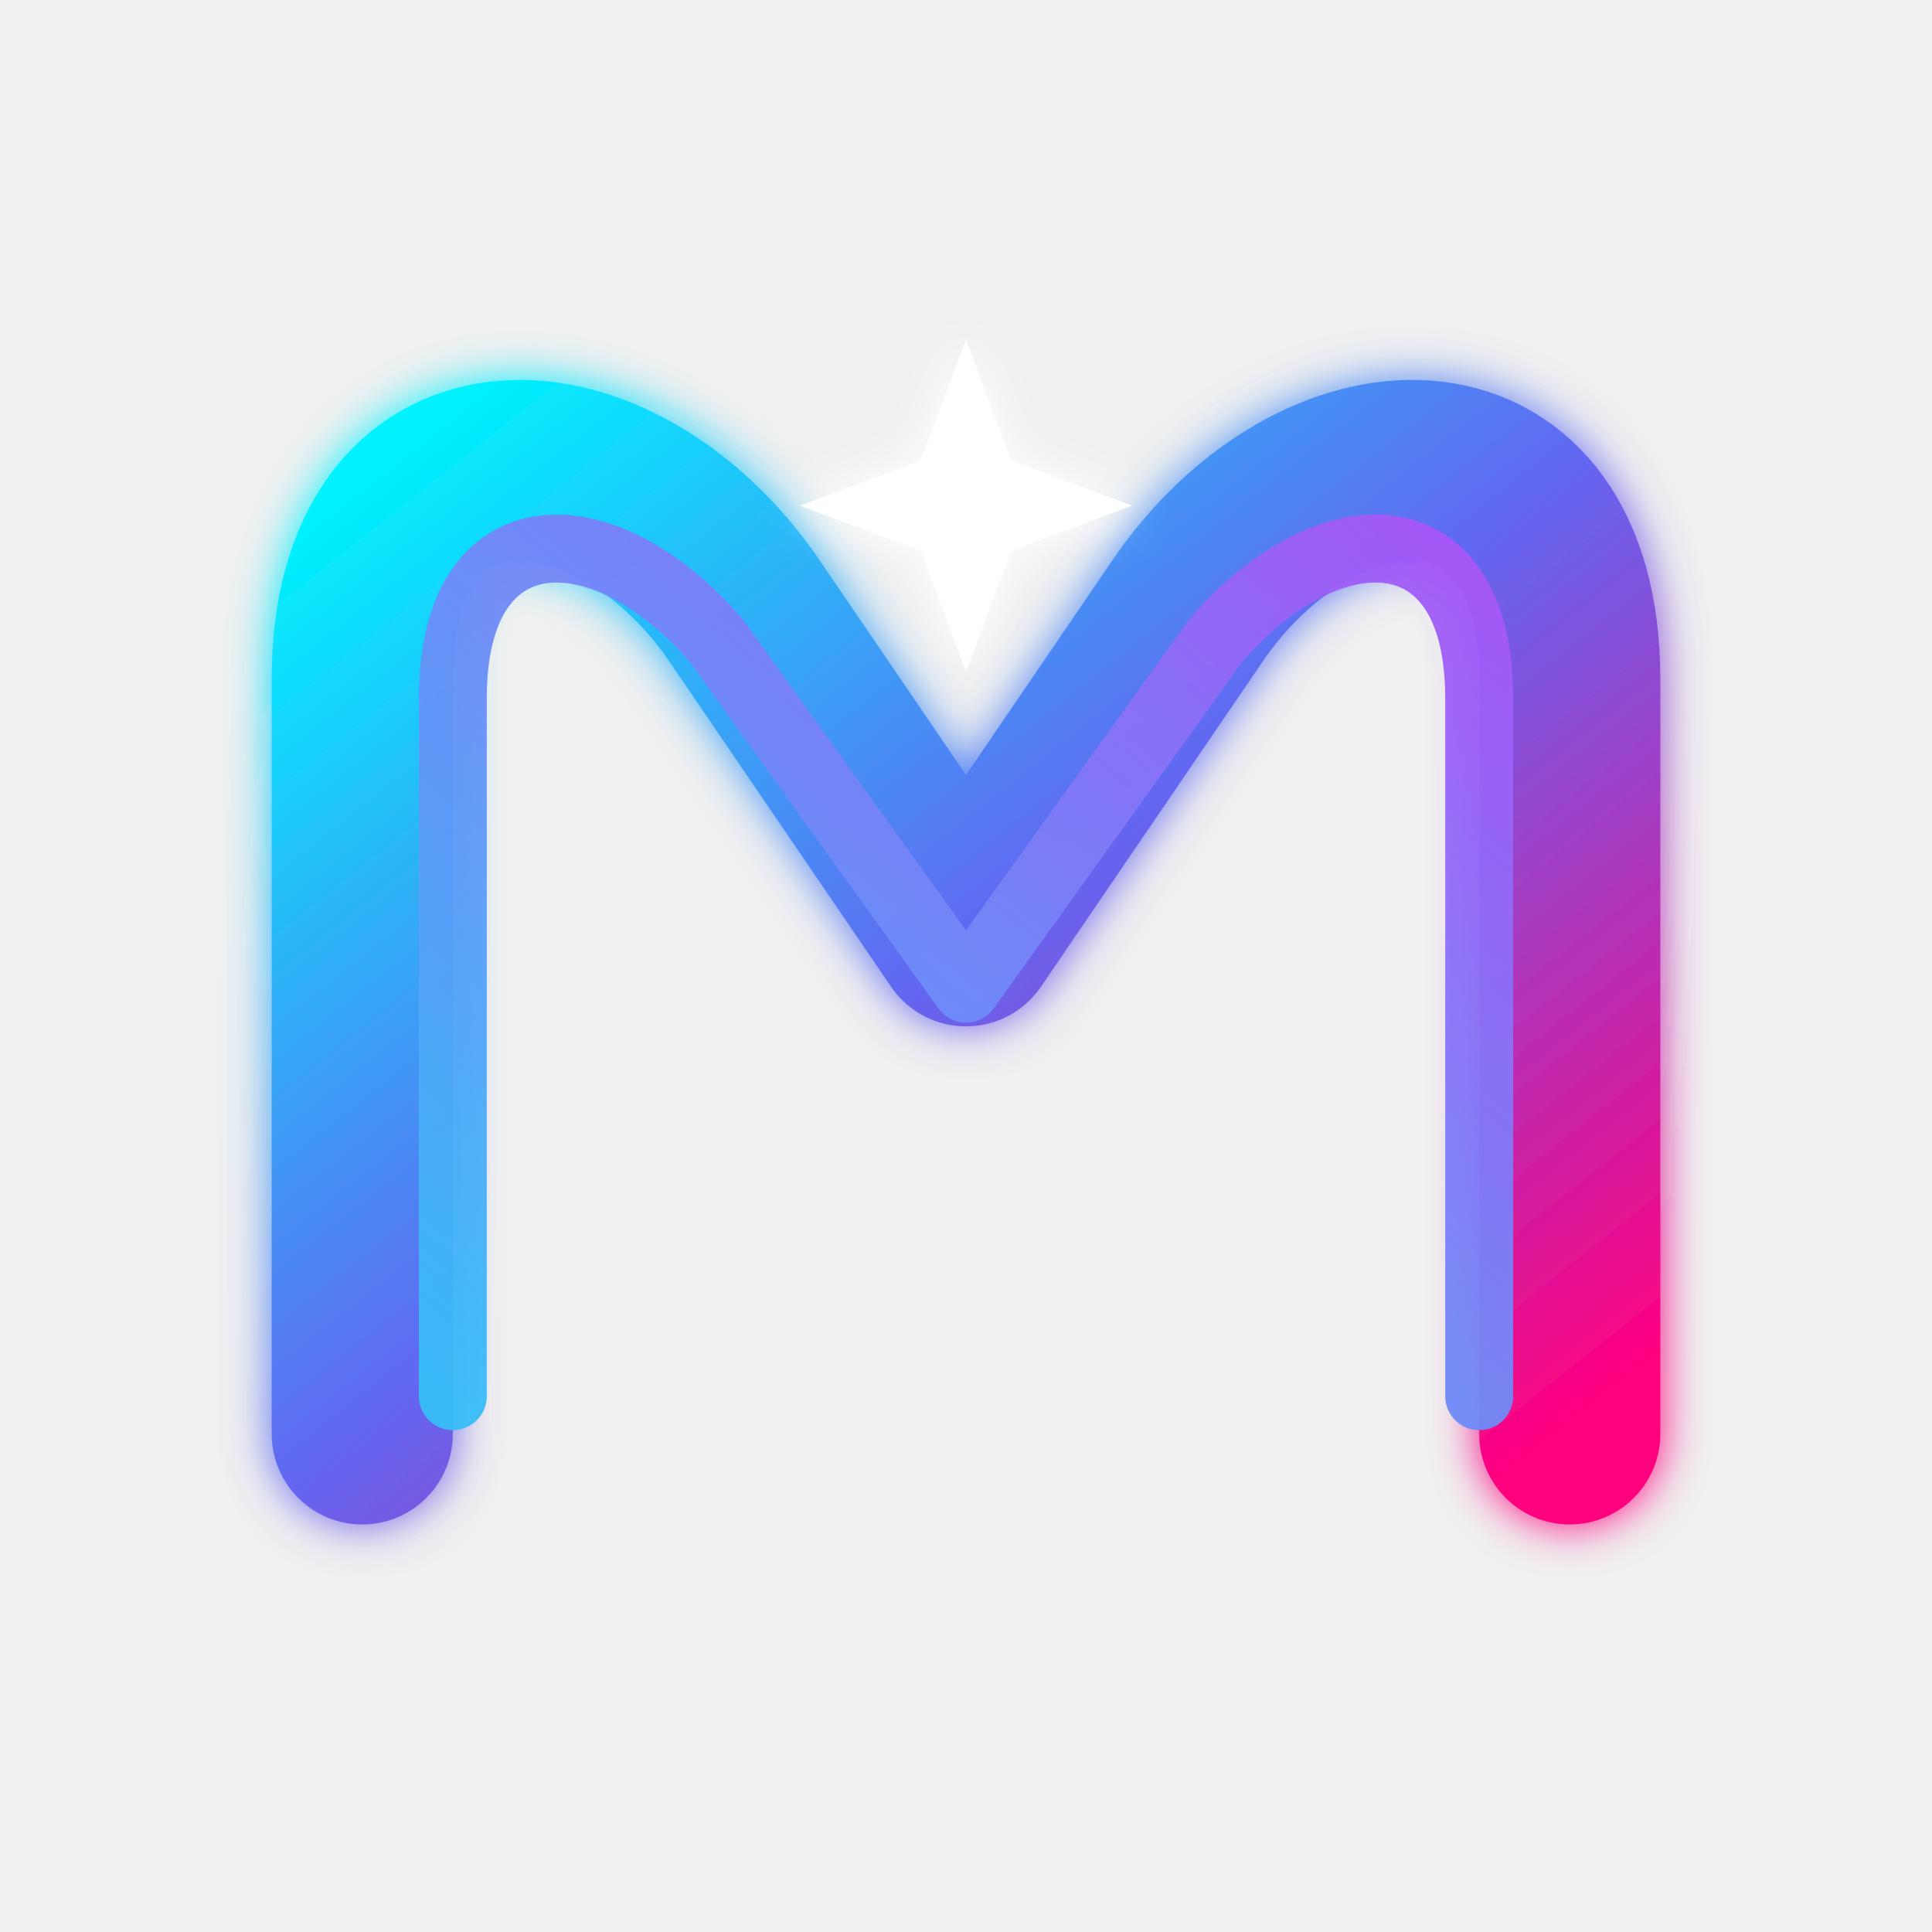
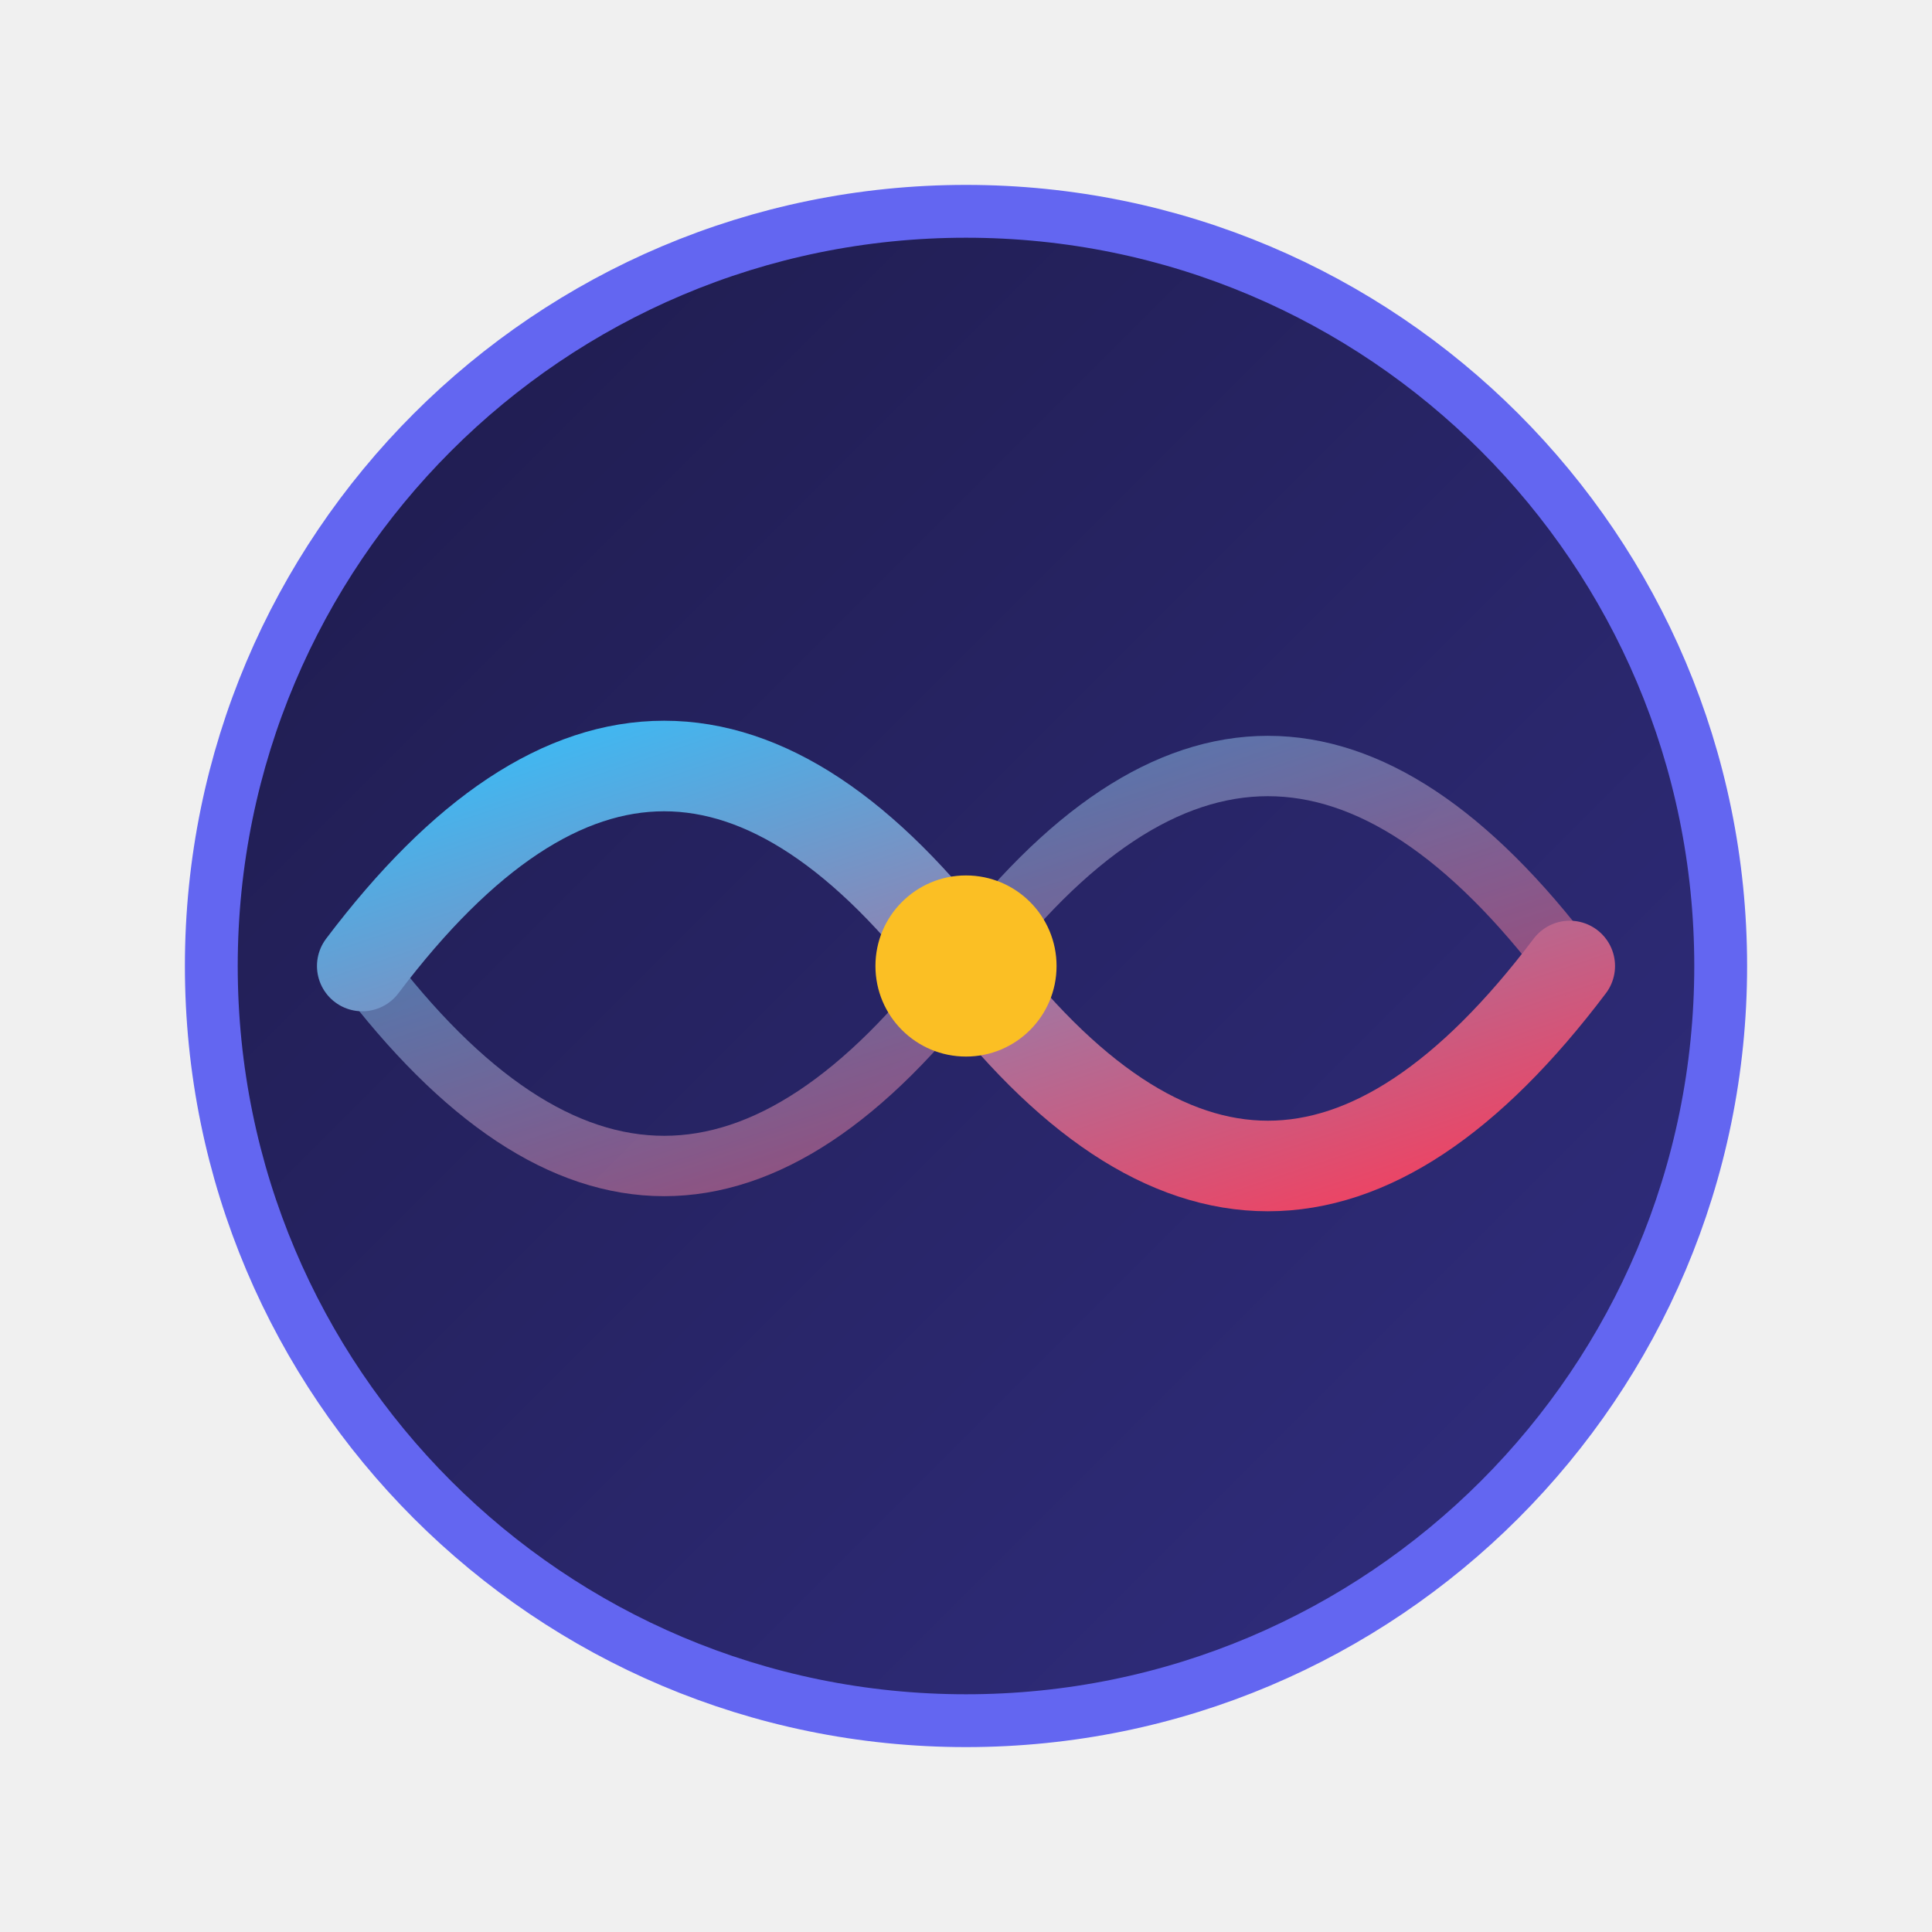
<svg xmlns="http://www.w3.org/2000/svg" viewBox="0 0 512 512" width="100%" height="100%">
  <defs>
-     <linearGradient id="iconic-gradient" x1="0%" y1="0%" x2="100%" y2="100%">
-       <stop offset="0%" stop-color="#00F2FE" />
-       <stop offset="50%" stop-color="#6366F1" />
-       <stop offset="100%" stop-color="#FF007F" />
+     <linearGradient id="n9-crest" x1="0%" y1="0%" x2="100%" y2="100%">
+       <stop offset="0%" stop-color="#1E1B4B" />
+       <stop offset="100%" stop-color="#312E81" />
    </linearGradient>
-     <linearGradient id="inner-glow-grad" x1="0%" y1="100%" x2="100%" y2="0%">
+     <linearGradient id="n9-wave" x1="0%" y1="0%" x2="100%" y2="100%">
      <stop offset="0%" stop-color="#38BDF8" />
-       <stop offset="100%" stop-color="#A855F7" />
+       <stop offset="100%" stop-color="#F43F5E" />
    </linearGradient>
-     <filter id="ambient-glow" x="-20%" y="-20%" width="140%" height="140%">
-       <feGaussianBlur stdDeviation="6" result="blur" />
-       <feComposite in="SourceGraphic" in2="blur" operator="over" />
-     </filter>
  </defs>
-   <path d="M 96 380 V 180 C 96 110, 160 110, 196 160 L 256 248 L 316 160 C 352 110, 416 110, 416 180 V 380" fill="none" stroke="url(#iconic-gradient)" stroke-width="48" stroke-linecap="round" stroke-linejoin="round" filter="url(#ambient-glow)" />
-   <path d="M 120 370 V 185 C 120 135, 160 135, 190 170 L 256 262 L 322 170 C 352 135, 392 135, 392 185 V 370" fill="none" stroke="url(#inner-glow-grad)" stroke-width="18" stroke-linecap="round" stroke-linejoin="round" opacity="0.95" />
-   <path d="M 256 90 L 268 122 L 300 134 L 268 146 L 256 178 L 244 146 L 212 134 L 244 122 Z" fill="#FFFFFF" filter="url(#ambient-glow)" />
+   <circle cx="256" cy="256" r="200" fill="url(#n9-crest)" stroke="#6366F1" stroke-width="14" />
+   <path d="M 96 256 Q 176 150 256 256 T 416 256" fill="none" stroke="url(#n9-wave)" stroke-width="24" stroke-linecap="round" />
+   <path d="M 96 256 Q 176 362 256 256 T 416 256" fill="none" stroke="url(#n9-wave)" stroke-width="16" stroke-linecap="round" opacity="0.7" />
+   <circle cx="256" cy="256" r="24" fill="#FBBF24" />
</svg>
